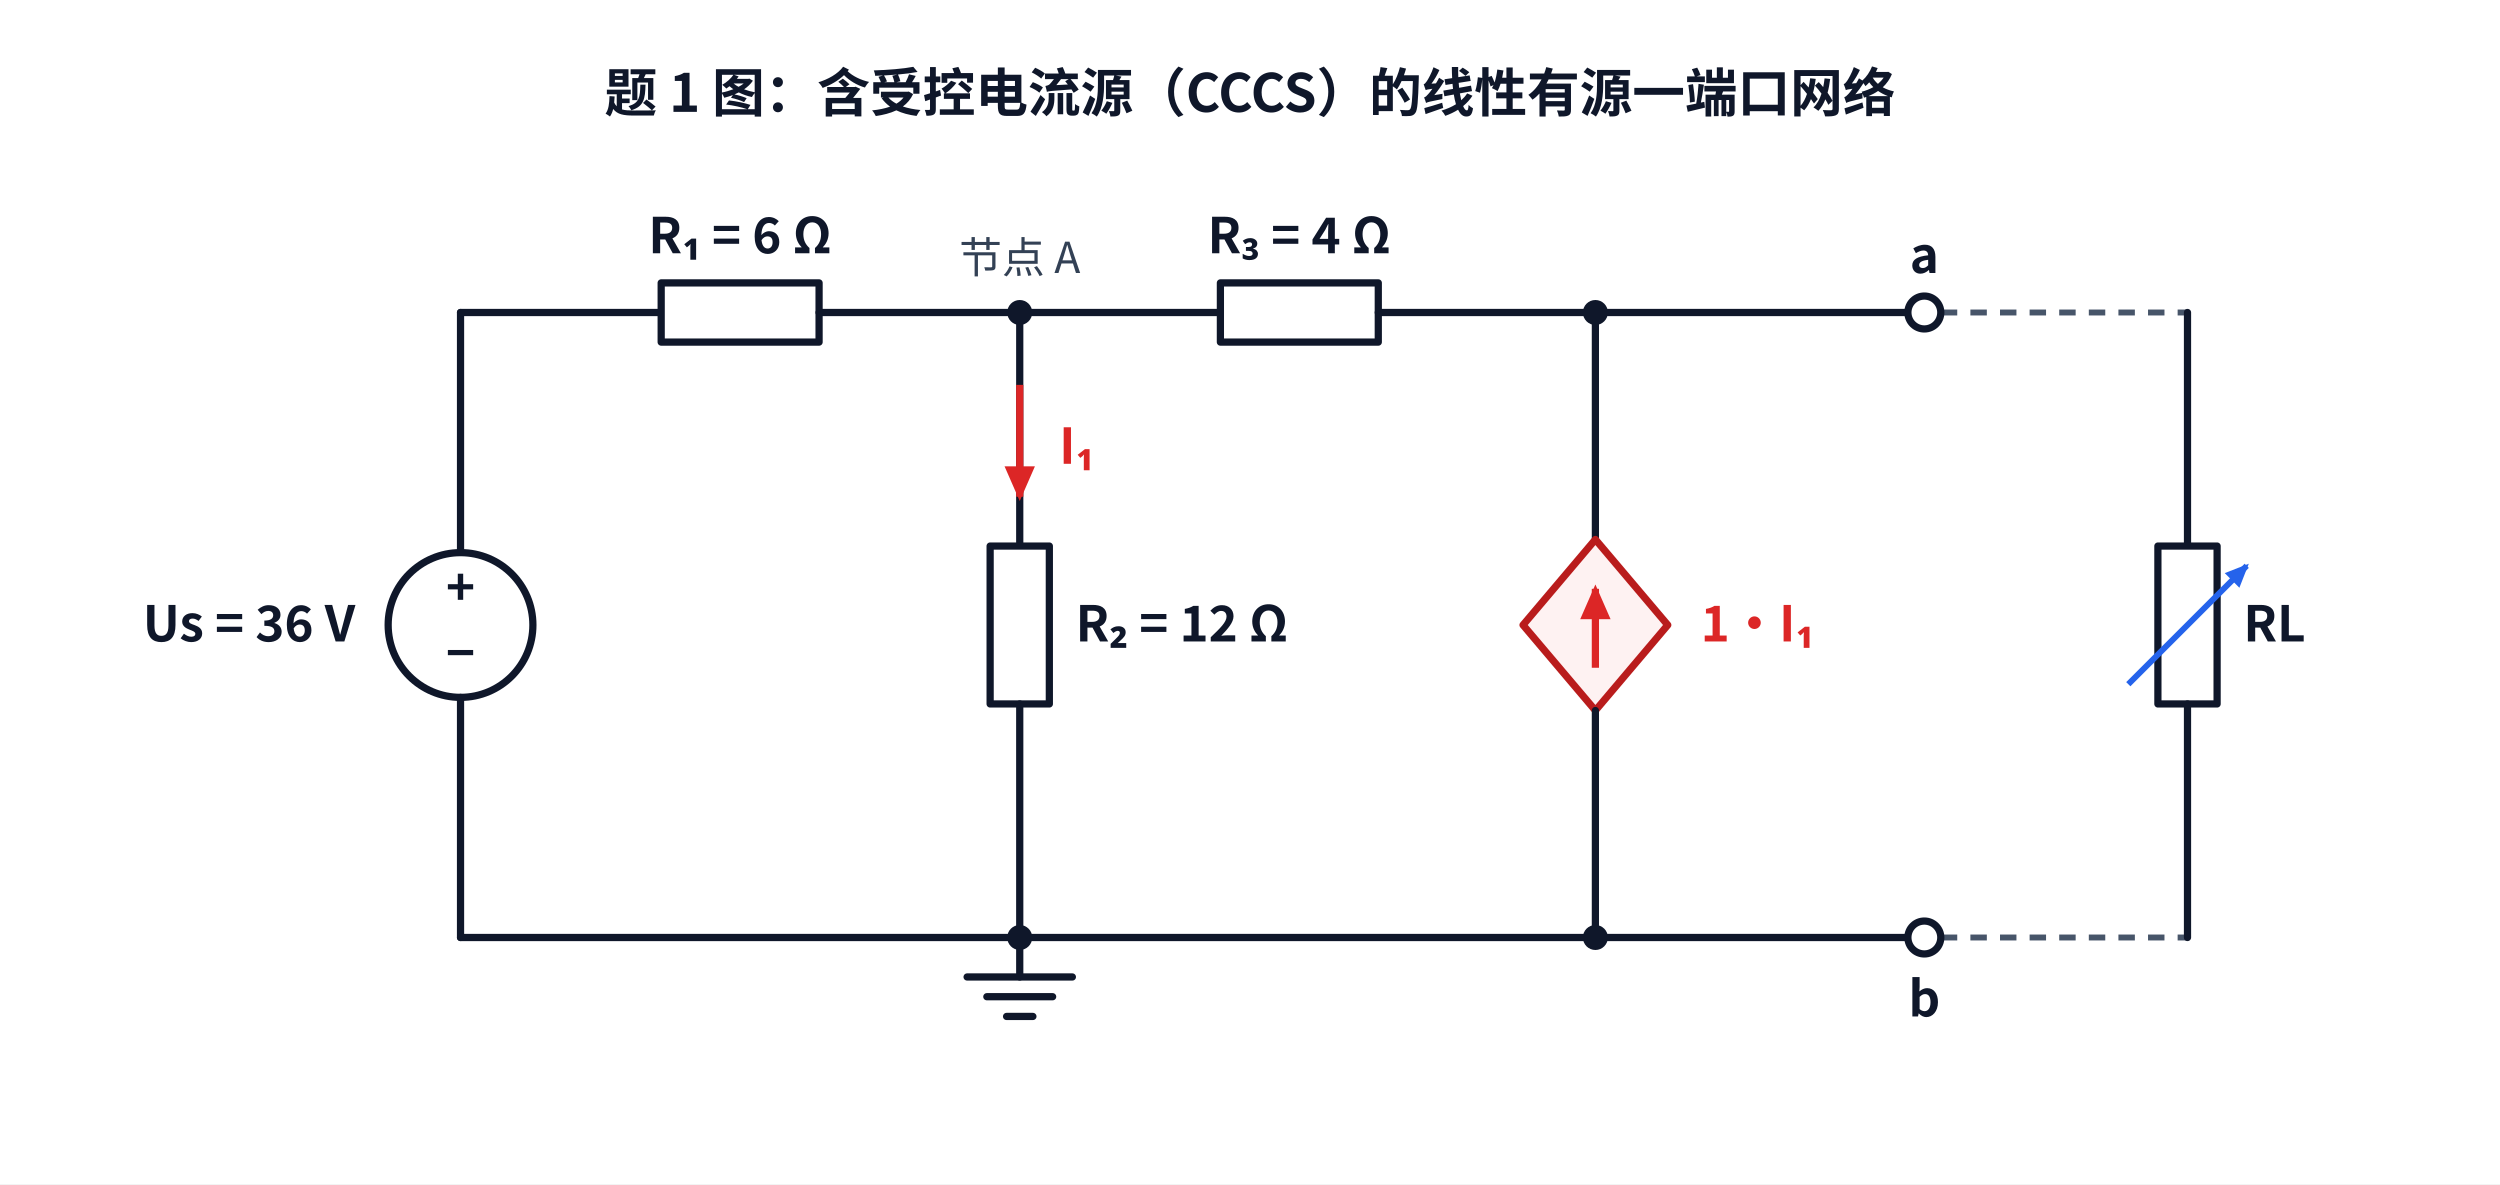
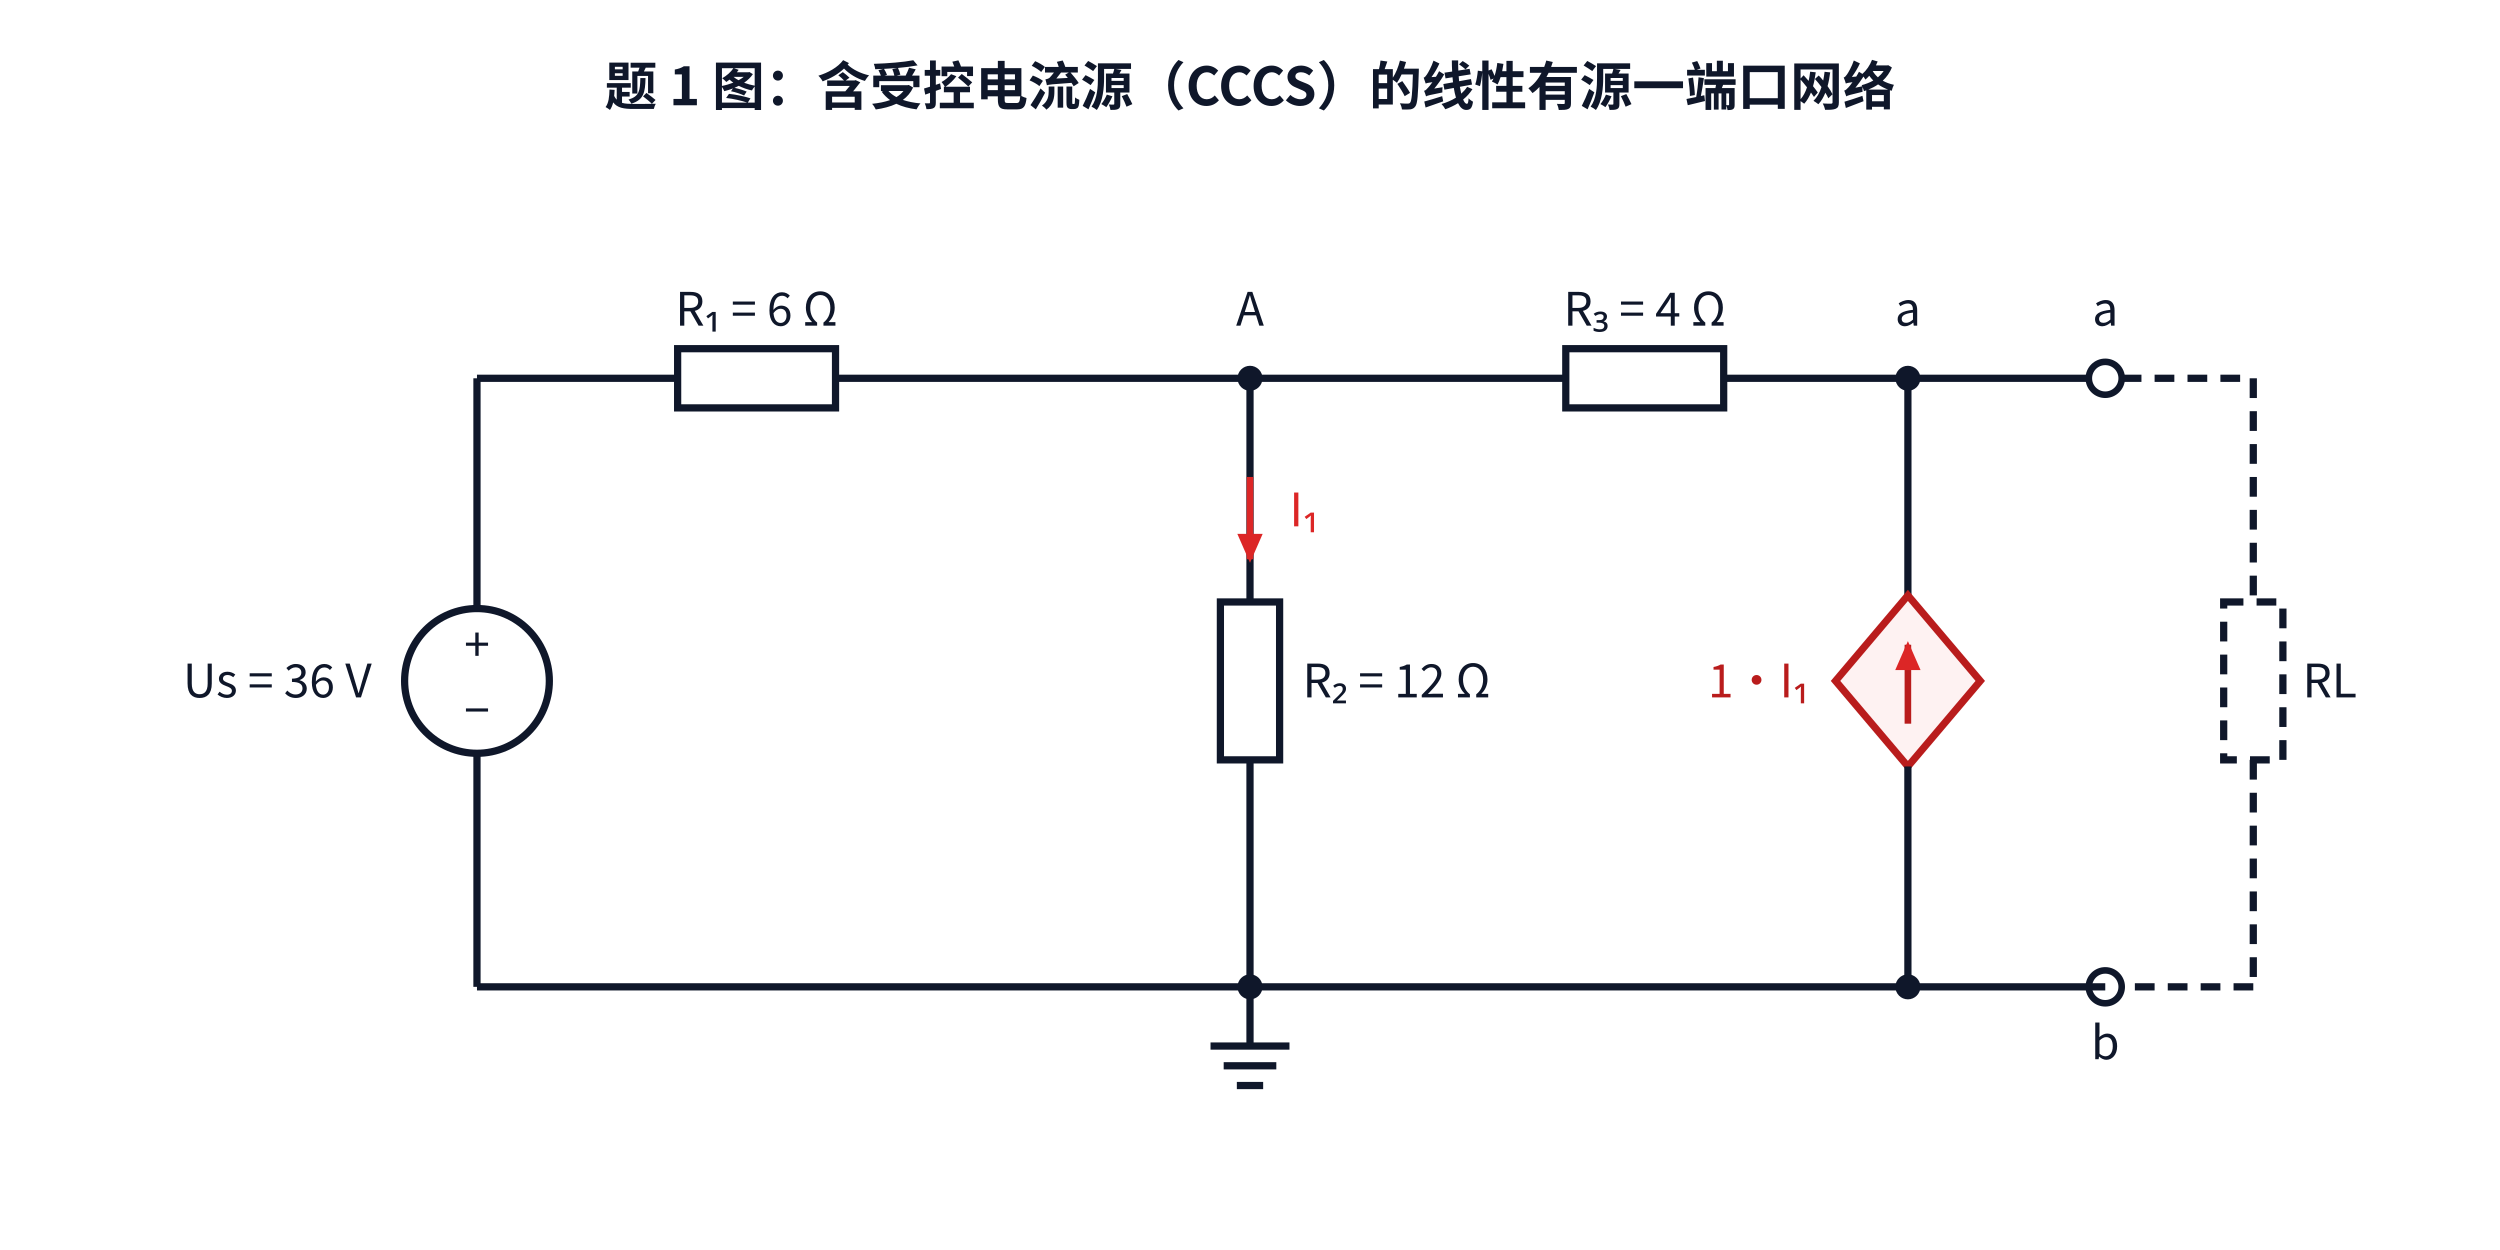
- <svg xmlns="http://www.w3.org/2000/svg" viewBox="0 0 760 360" width="760" height="360">
+ <svg xmlns="http://www.w3.org/2000/svg" viewBox="0 0 760 380" width="760" height="380">
  <defs>
-     <marker id="arrow-ctrl" viewBox="0 0 10 10" refX="7" refY="5" markerWidth="6" markerHeight="6" orient="auto-start-reverse">
+     <marker id="arrow-ctrl" viewBox="0 0 10 10" refX="7" refY="5" markerWidth="5.5" markerHeight="5.5" orient="auto-start-reverse">
      <path d="M 0 1.5 L 8 5 L 0 8.5 z" fill="#dc2626" />
    </marker>
-     <marker id="arrow-curr" viewBox="0 0 10 10" refX="7" refY="5" markerWidth="6" markerHeight="6" orient="auto-start-reverse">
+     <marker id="arrow-curr" viewBox="0 0 10 10" refX="7" refY="5" markerWidth="5.5" markerHeight="5.5" orient="auto-start-reverse">
      <path d="M 0 1.5 L 8 5 L 0 8.5 z" fill="#0f172a" />
    </marker>
    <marker id="arrow-sw" viewBox="0 0 10 10" refX="7" refY="5" markerWidth="5" markerHeight="5" orient="auto">
      <path d="M 0 1.5 L 8 5 L 0 8.5 z" fill="#2563eb" />
    </marker>
  </defs>
-   <style>
-     .bg { fill: #ffffff; }
-     .panel { fill: #f8fafc; stroke: #94a3b8; stroke-width: 1.6; stroke-dasharray: 6 4; rx: 8; }
-     .wire { stroke: #0f172a; stroke-width: 2.2; fill: none; stroke-linecap: round; stroke-linejoin: round; }
-     .comp { stroke: #0f172a; stroke-width: 2.2; fill: #ffffff; stroke-linejoin: round; }
-     .comp-dep { stroke: #b91c1c; stroke-width: 2.2; fill: #fef2f2; stroke-linejoin: round; }
-     .node { fill: #0f172a; }
-     .port { fill: #ffffff; stroke: #0f172a; stroke-width: 2.2; }
-     .label { font-family: 'WenQuanYi Micro Hei', 'Noto Sans CJK SC', sans-serif; font-size: 15px; fill: #0f172a; font-weight: 600; }
-     .sublabel { font-family: 'WenQuanYi Micro Hei', 'Noto Sans CJK SC', sans-serif; font-size: 13px; fill: #334155; font-weight: 500; }
-     .ctrl-label { font-family: 'WenQuanYi Micro Hei', 'Noto Sans CJK SC', sans-serif; font-size: 15px; fill: #dc2626; font-weight: 700; }
-     .sw-label { font-family: 'WenQuanYi Micro Hei', 'Noto Sans CJK SC', sans-serif; font-size: 13px; fill: #2563eb; font-weight: 600; }
-     .title { font-family: 'WenQuanYi Micro Hei', 'Noto Sans CJK SC', sans-serif; font-size: 16px; fill: #0f172a; font-weight: 700; }
-   </style>
-   <rect width="100%" height="100%" class="bg" />
-   <text x="380" y="34" text-anchor="middle" class="title">题 1 图：含受控电流源（CCCS）的线性有源一端口网络</text>
-   <line x1="140" y1="95" x2="201" y2="95" class="wire" />
-   <rect x="201" y="86" width="48" height="18" class="comp" />
-   <text x="225" y="77" text-anchor="middle" class="label">R₁ = 6 Ω</text>
-   <line x1="249" y1="95" x2="310" y2="95" class="wire" />
-   <line x1="310" y1="95" x2="371" y2="95" class="wire" />
-   <rect x="371" y="86" width="48" height="18" class="comp" />
-   <text x="395" y="77" text-anchor="middle" class="label">R₃ = 4 Ω</text>
-   <line x1="419" y1="95" x2="580" y2="95" class="wire" />
-   <line x1="140" y1="95" x2="140" y2="168" class="wire" />
-   <circle cx="140" cy="190" r="22" class="comp" />
-   <text x="140" y="184" text-anchor="middle" class="label">+</text>
-   <text x="140" y="204" text-anchor="middle" class="label">−</text>
-   <text x="108" y="195" text-anchor="end" class="label">Us = 36 V</text>
-   <line x1="140" y1="212" x2="140" y2="285" class="wire" />
-   <line x1="310" y1="95" x2="310" y2="166" class="wire" />
-   <line x1="310" y1="117" x2="310" y2="151" stroke="#dc2626" stroke-width="2.2" marker-end="url(#arrow-ctrl)" />
-   <text x="322" y="141" class="ctrl-label">I₁</text>
-   <rect x="301" y="166" width="18" height="48" class="comp" />
-   <text x="327" y="195" text-anchor="start" class="label">R₂ = 12 Ω</text>
-   <line x1="310" y1="214" x2="310" y2="285" class="wire" />
-   <line x1="485" y1="95" x2="485" y2="164" class="wire" />
-   <polygon points="485,164 507,190 485,216 463,190" class="comp-dep" />
-   <line x1="485" y1="203" x2="485" y2="179" stroke="#dc2626" stroke-width="2.2" marker-end="url(#arrow-ctrl)" />
-   <text x="517" y="195" text-anchor="start" class="ctrl-label">1·I₁</text>
-   <line x1="485" y1="216" x2="485" y2="285" class="wire" />
-   <line x1="140" y1="285" x2="580" y2="285" class="wire" />
-   <line x1="310" y1="285" x2="310" y2="297" class="wire" />
-   <line x1="294" y1="297" x2="326" y2="297" class="wire" />
-   <line x1="300" y1="303" x2="320" y2="303" class="wire" />
-   <line x1="306" y1="309" x2="314" y2="309" class="wire" />
-   <circle cx="310" cy="95" r="3.8" class="node" />
-   <circle cx="310" cy="285" r="3.8" class="node" />
-   <circle cx="485" cy="95" r="3.8" class="node" />
-   <circle cx="485" cy="285" r="3.8" class="node" />
-   <text x="310" y="83" text-anchor="middle" class="sublabel">节点 A</text>
-   <line x1="590" y1="95" x2="665" y2="95" stroke="#475569" stroke-width="1.8" stroke-dasharray="5 4" />
-   <line x1="590" y1="285" x2="665" y2="285" stroke="#475569" stroke-width="1.8" stroke-dasharray="5 4" />
-   <line x1="665" y1="95" x2="665" y2="166" class="wire" />
-   <rect x="656" y="166" width="18" height="48" class="comp" />
-   <text x="682" y="195" text-anchor="start" class="label">RL</text>
-   <line x1="665" y1="214" x2="665" y2="285" class="wire" />
-   <line x1="647" y1="208" x2="683" y2="172" stroke="#2563eb" stroke-width="1.8" marker-end="url(#arrow-sw)" />
-   <circle cx="585" cy="95" r="5" class="port" />
-   <text x="585" y="83" text-anchor="middle" class="label">a</text>
-   <circle cx="585" cy="285" r="5" class="port" />
-   <text x="585" y="309" text-anchor="middle" class="label">b</text>
+   <rect width="100%" height="100%" fill="#ffffff" />
+   <text x="380" y="32" text-anchor="middle" font-family="'WenQuanYi Micro Hei', 'Noto Sans CJK SC', sans-serif" font-size="16" fill="#0f172a" font-weight="bold">题 1 图：含受控电流源（CCCS）的线性有源一端口网络</text>
+   <line x1="145" y1="115" x2="145" y2="185" stroke="#0f172a" stroke-width="2.2" />
+   <rect x="206" y="106" width="48" height="18" fill="#ffffff" stroke="#0f172a" stroke-width="2.2" />
+   <text x="230" y="99" text-anchor="middle" font-family="'WenQuanYi Micro Hei', 'Noto Sans CJK SC', sans-serif" font-size="14" fill="#0f172a">R₁ = 6 Ω</text>
+   <line x1="145" y1="115" x2="206" y2="115" stroke="#0f172a" stroke-width="2.2" />
+   <line x1="254" y1="115" x2="380" y2="115" stroke="#0f172a" stroke-width="2.2" />
+   <circle cx="380" cy="115" r="3.8" fill="#0f172a" />
+   <text x="380" y="99" text-anchor="middle" font-family="'WenQuanYi Micro Hei', 'Noto Sans CJK SC', sans-serif" font-size="14" fill="#0f172a">A</text>
+   <line x1="380" y1="115" x2="380" y2="183" stroke="#0f172a" stroke-width="2.2" />
+   <rect x="371" y="183" width="18" height="48" fill="#ffffff" stroke="#0f172a" stroke-width="2.2" />
+   <text x="396" y="212" text-anchor="start" font-family="'WenQuanYi Micro Hei', 'Noto Sans CJK SC', sans-serif" font-size="14" fill="#0f172a">R₂ = 12 Ω</text>
+   <line x1="380" y1="231" x2="380" y2="300" stroke="#0f172a" stroke-width="2.2" />
+   <line x1="380" y1="145" x2="380" y2="170" stroke="#dc2626" stroke-width="2" marker-end="url(#arrow-ctrl)" />
+   <text x="392" y="160" text-anchor="start" font-family="'WenQuanYi Micro Hei', 'Noto Sans CJK SC', sans-serif" font-size="14" fill="#dc2626">I₁</text>
+   <line x1="380" y1="115" x2="476" y2="115" stroke="#0f172a" stroke-width="2.2" />
+   <rect x="476" y="106" width="48" height="18" fill="#ffffff" stroke="#0f172a" stroke-width="2.2" />
+   <text x="500" y="99" text-anchor="middle" font-family="'WenQuanYi Micro Hei', 'Noto Sans CJK SC', sans-serif" font-size="14" fill="#0f172a">R₃ = 4 Ω</text>
+   <line x1="524" y1="115" x2="580" y2="115" stroke="#0f172a" stroke-width="2.2" />
+   <circle cx="580" cy="115" r="3.8" fill="#0f172a" />
+   <text x="580" y="99" text-anchor="middle" font-family="'WenQuanYi Micro Hei', 'Noto Sans CJK SC', sans-serif" font-size="14" fill="#0f172a">a</text>
+   <line x1="580" y1="115" x2="580" y2="181" stroke="#0f172a" stroke-width="2.2" />
+   <polygon points="580,181 602,207 580,233 558,207" fill="#fef2f2" stroke="#b91c1c" stroke-width="2.2" />
+   <line x1="580" y1="220" x2="580" y2="196" stroke="#b91c1c" stroke-width="2" marker-end="url(#arrow-ctrl)" />
+   <text x="550" y="212" text-anchor="end" font-family="'WenQuanYi Micro Hei', 'Noto Sans CJK SC', sans-serif" font-size="14" fill="#b91c1c">1·I₁</text>
+   <line x1="580" y1="233" x2="580" y2="300" stroke="#0f172a" stroke-width="2.2" />
+   <line x1="580" y1="115" x2="640" y2="115" stroke="#0f172a" stroke-width="2.2" />
+   <circle cx="640" cy="115" r="5" fill="#ffffff" stroke="#0f172a" stroke-width="2" />
+   <text x="640" y="99" text-anchor="middle" font-family="'WenQuanYi Micro Hei', 'Noto Sans CJK SC', sans-serif" font-size="14" fill="#0f172a">a</text>
+   <line x1="645" y1="115" x2="685" y2="115" stroke="#0f172a" stroke-width="2.2" stroke-dasharray="6,4" />
+   <line x1="685" y1="115" x2="685" y2="183" stroke="#0f172a" stroke-width="2.2" stroke-dasharray="6,4" />
+   <rect x="676" y="183" width="18" height="48" fill="#ffffff" stroke="#0f172a" stroke-width="2.2" stroke-dasharray="6,4" />
+   <text x="700" y="212" text-anchor="start" font-family="'WenQuanYi Micro Hei', 'Noto Sans CJK SC', sans-serif" font-size="14" fill="#0f172a">RL</text>
+   <line x1="685" y1="231" x2="685" y2="300" stroke="#0f172a" stroke-width="2.2" stroke-dasharray="6,4" />
+   <line x1="685" y1="300" x2="645" y2="300" stroke="#0f172a" stroke-width="2.2" stroke-dasharray="6,4" />
+   <circle cx="640" cy="300" r="5" fill="#ffffff" stroke="#0f172a" stroke-width="2" />
+   <text x="640" y="322" text-anchor="middle" font-family="'WenQuanYi Micro Hei', 'Noto Sans CJK SC', sans-serif" font-size="14" fill="#0f172a">b</text>
+   <line x1="145" y1="229" x2="145" y2="300" stroke="#0f172a" stroke-width="2.2" />
+   <line x1="145" y1="300" x2="640" y2="300" stroke="#0f172a" stroke-width="2.2" />
+   <line x1="380" y1="300" x2="380" y2="318" stroke="#0f172a" stroke-width="2.2" />
+   <line x1="368" y1="318" x2="392" y2="318" stroke="#0f172a" stroke-width="2.2" />
+   <line x1="372" y1="324" x2="388" y2="324" stroke="#0f172a" stroke-width="2.2" />
+   <line x1="376" y1="330" x2="384" y2="330" stroke="#0f172a" stroke-width="2.2" />
+   <circle cx="145" cy="207" r="22" fill="#ffffff" stroke="#0f172a" stroke-width="2.2" />
+   <text x="145" y="201" text-anchor="middle" font-family="'WenQuanYi Micro Hei', 'Noto Sans CJK SC', sans-serif" font-size="14" fill="#0f172a">+</text>
+   <text x="145" y="221" text-anchor="middle" font-family="'WenQuanYi Micro Hei', 'Noto Sans CJK SC', sans-serif" font-size="14" fill="#0f172a">−</text>
+   <text x="113" y="212" text-anchor="end" font-family="'WenQuanYi Micro Hei', 'Noto Sans CJK SC', sans-serif" font-size="14" fill="#0f172a">Us = 36 V</text>
+   <circle cx="380" cy="300" r="3.8" fill="#0f172a" />
+   <circle cx="580" cy="300" r="3.8" fill="#0f172a" />
</svg>
